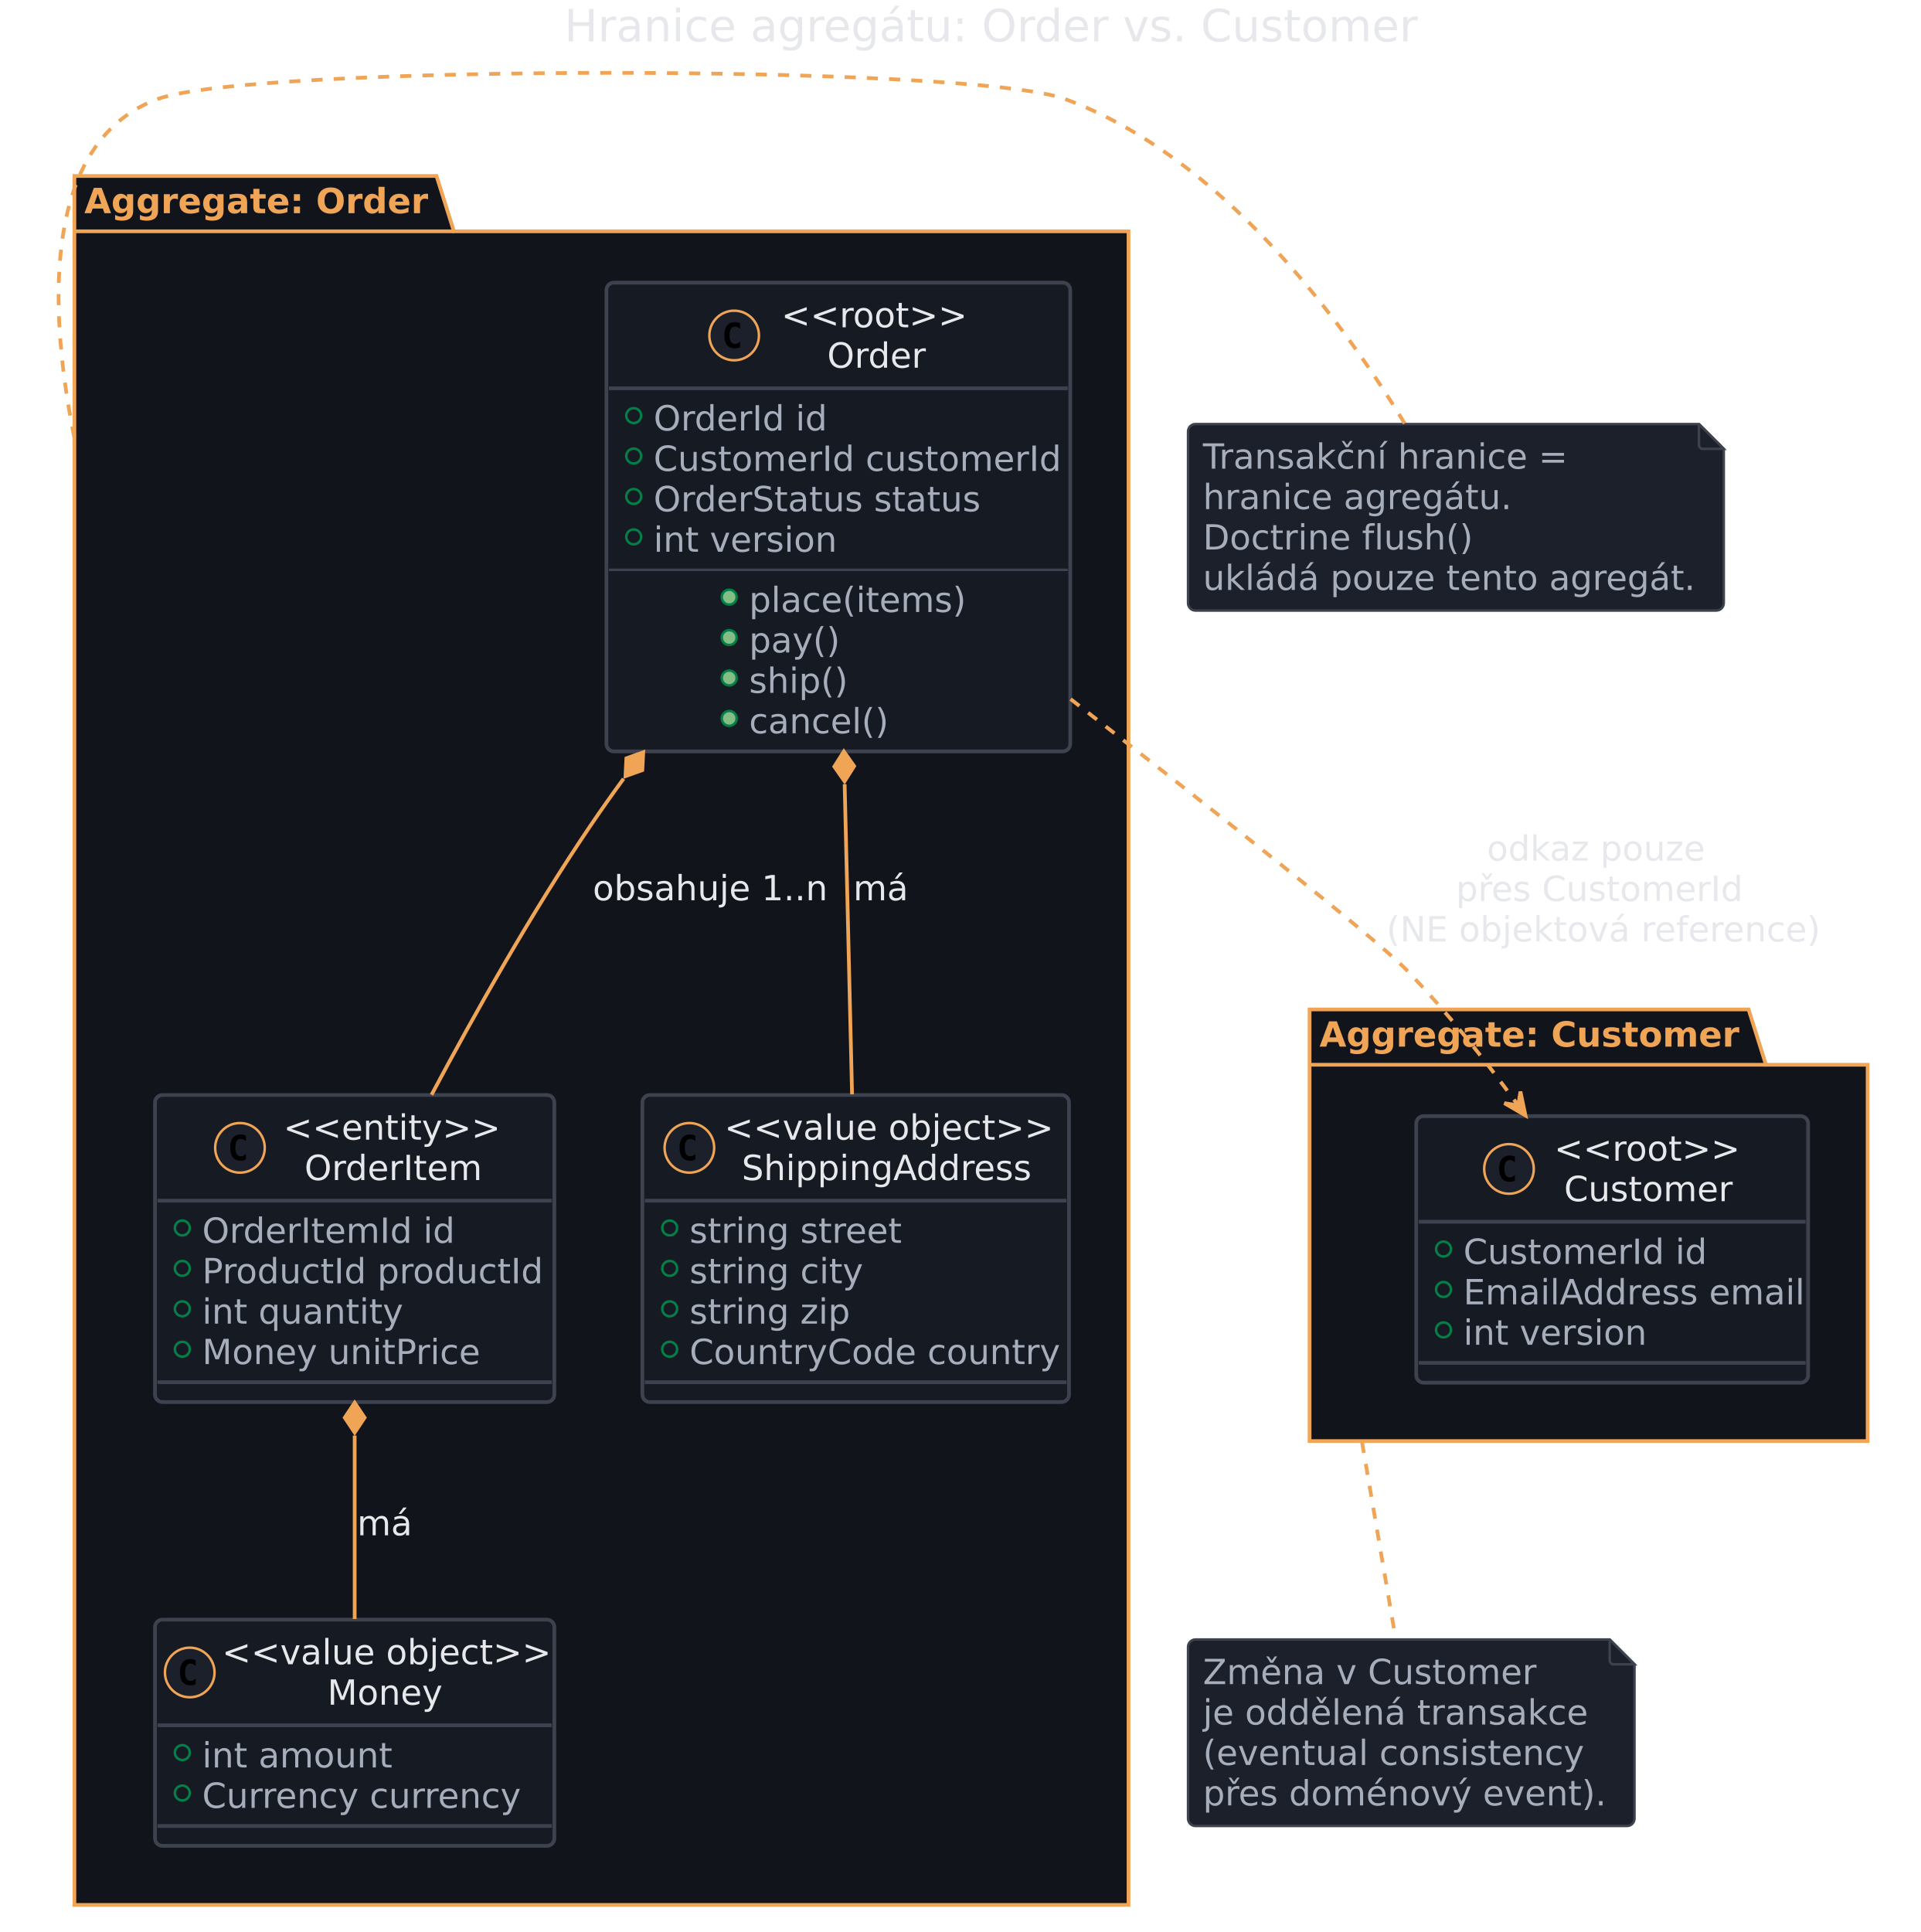
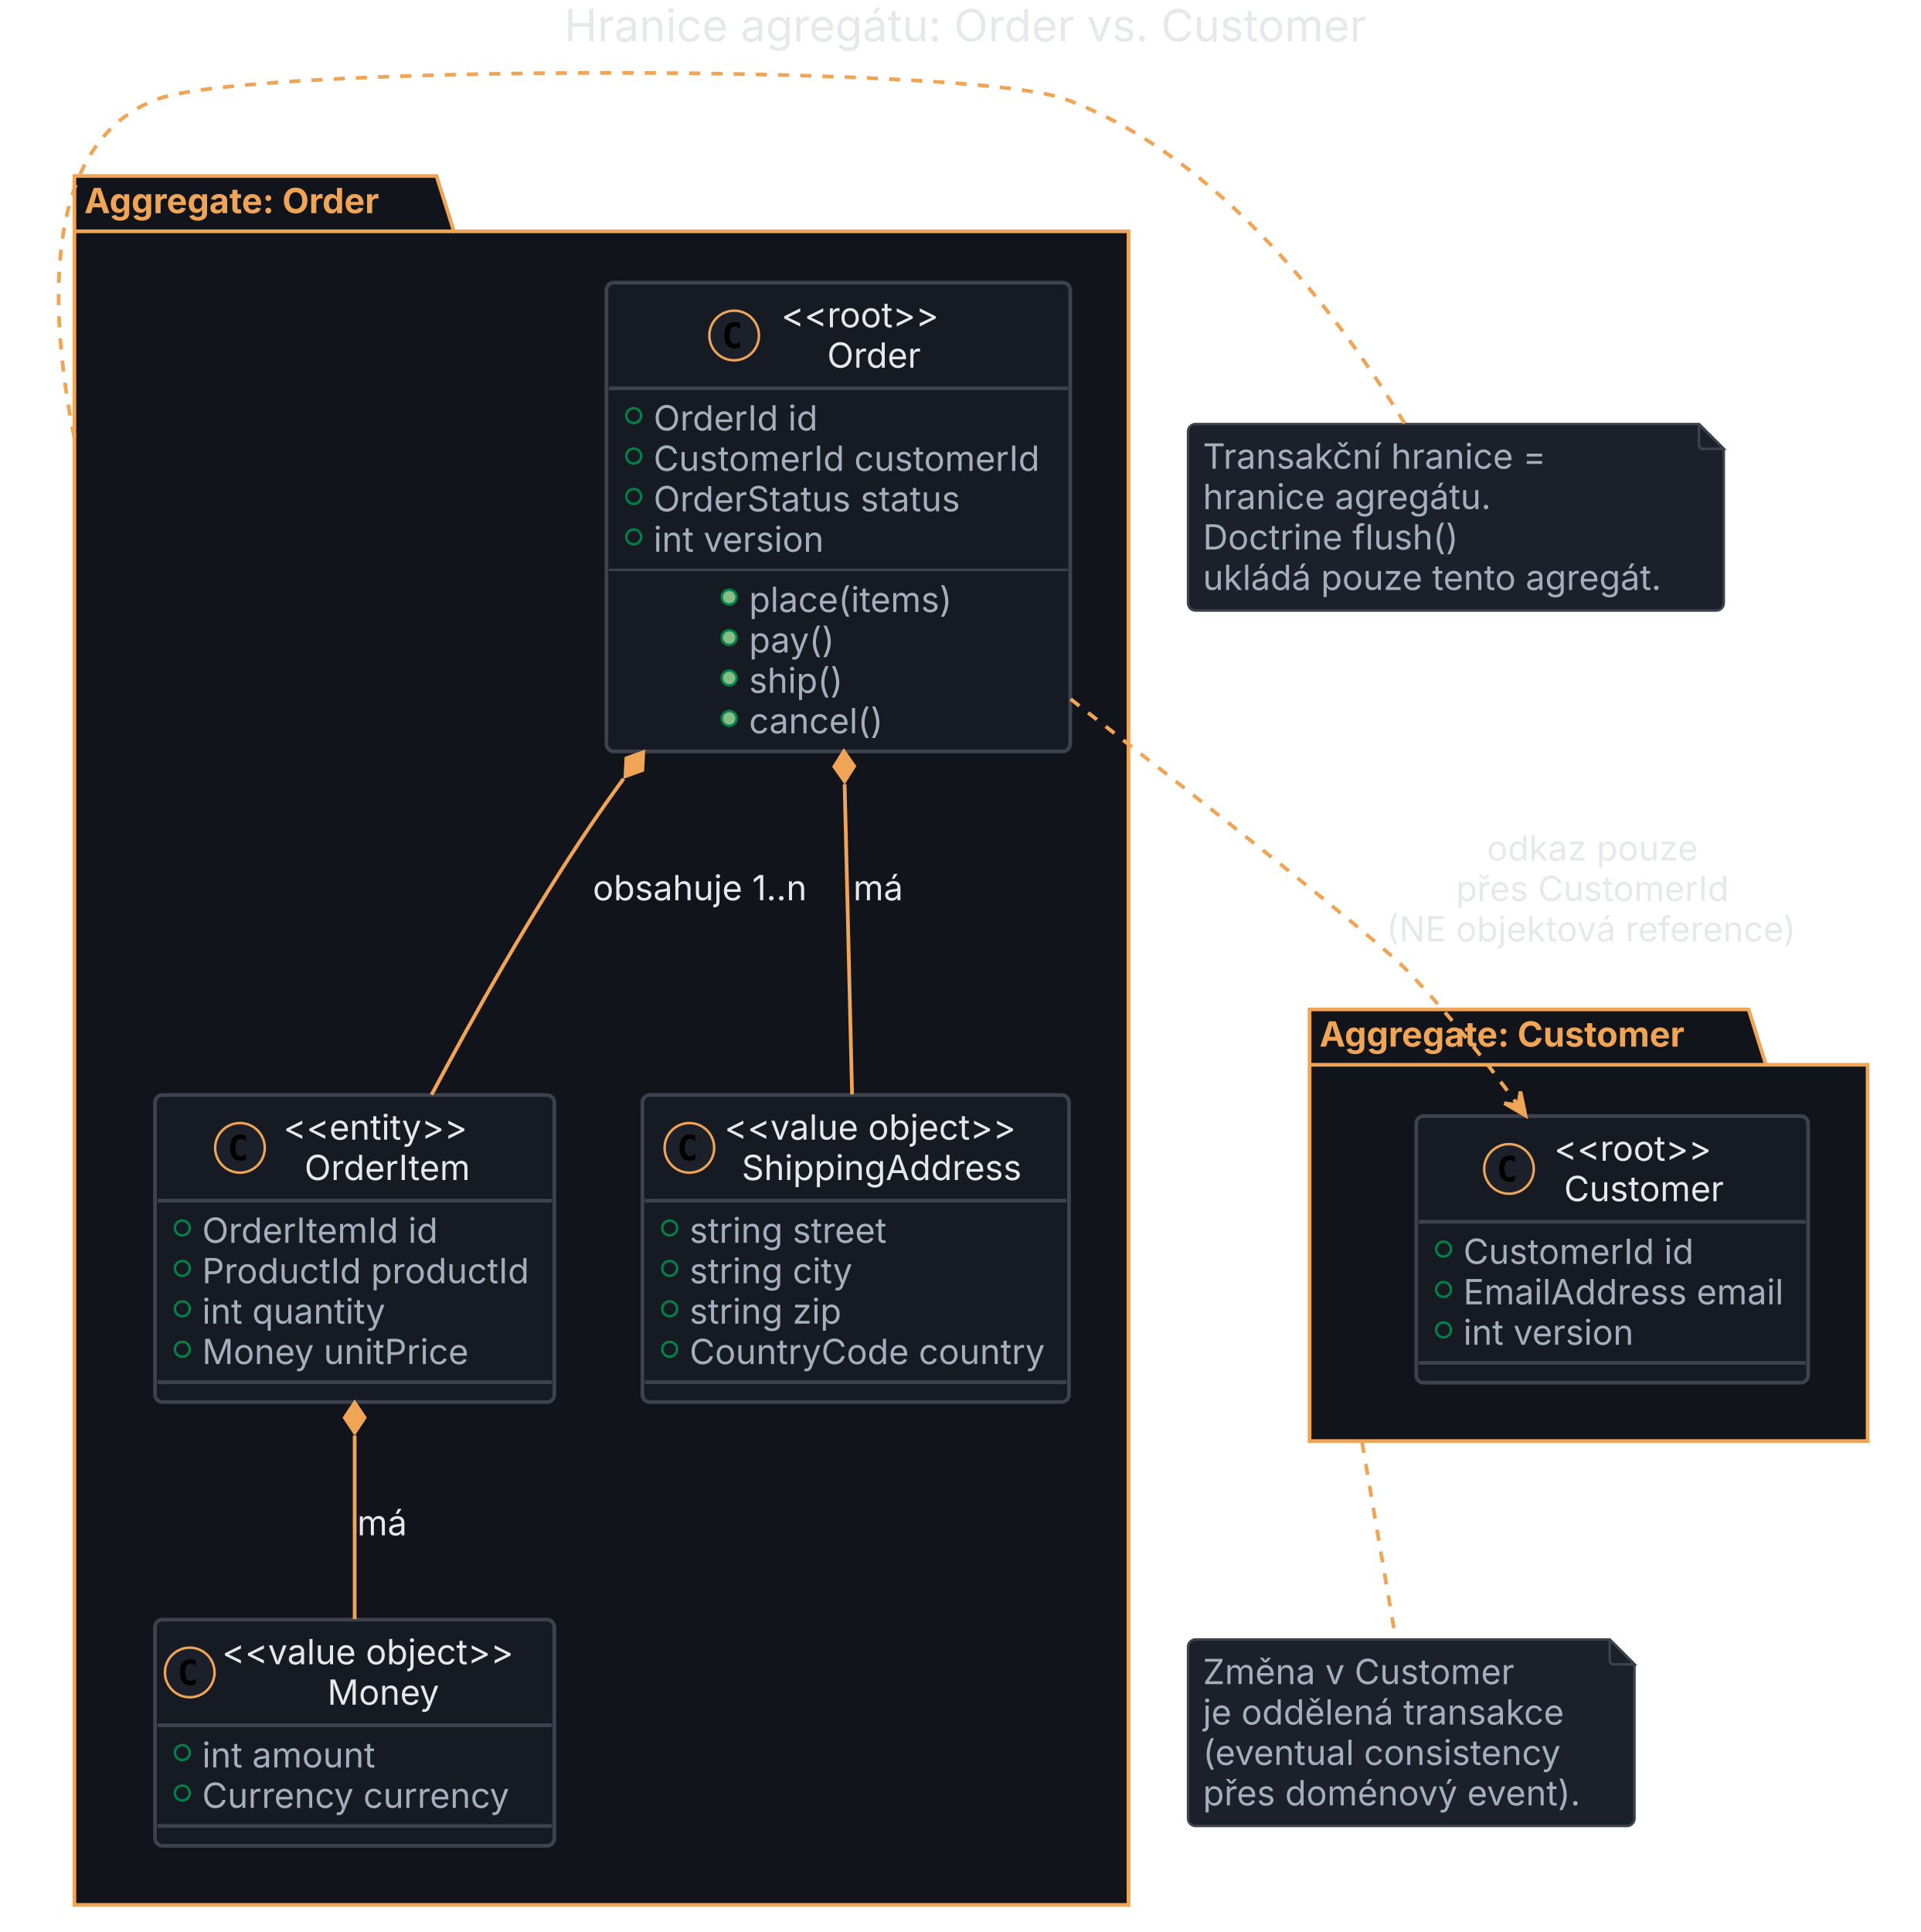
<svg xmlns="http://www.w3.org/2000/svg" contentScriptType="application/ecmascript" contentStyleType="text/css" height="1217.188px" preserveAspectRatio="none" style="width:1210px;height:1217px;background:#11141A;" version="1.1" viewBox="0 0 1210 1217" width="1210.938px" zoomAndPan="magnify">
  <defs />
  <g>
-     <text fill="#E6E8EC" font-family="DejaVu Sans" font-size="28.125" lengthAdjust="spacingAndGlyphs" textLength="531.25" x="355.469" y="26.106">Hranice agregátu: Order vs. Customer</text>
+     <text fill="#E6E8EC" font-family="Inter, ui-sans-serif, system-ui, -apple-system, sans-serif" font-size="28.125" lengthAdjust="spacingAndGlyphs" textLength="531.25" x="355.469" y="26.106">Hranice agregátu: Order vs. Customer</text>
    <polygon fill="#11141A" points="46.875,110.864,275,110.864,285.938,145.703,710.938,145.703,710.938,1199.927,46.875,1199.927,46.875,110.864" style="stroke: #F0A456; stroke-width: 2.344;" />
    <line style="stroke: #F0A456; stroke-width: 2.344;" x1="46.875" x2="285.938" y1="145.703" y2="145.703" />
-     <text fill="#F0A456" font-family="DejaVu Sans" font-size="21.875" font-weight="bold" lengthAdjust="spacingAndGlyphs" textLength="218.75" x="53.125" y="134.294">Aggregate: Order</text>
+     <text fill="#F0A456" font-family="Inter, ui-sans-serif, system-ui, -apple-system, sans-serif" font-size="21.875" font-weight="bold" lengthAdjust="spacingAndGlyphs" textLength="218.75" x="53.125" y="134.294">Aggregate: Order</text>
    <polygon fill="#11141A" points="825,635.864,1101.562,635.864,1112.5,670.703,1176.562,670.703,1176.562,907.739,825,907.739,825,635.864" style="stroke: #F0A456; stroke-width: 2.344;" />
    <line style="stroke: #F0A456; stroke-width: 2.344;" x1="825" x2="1112.5" y1="670.703" y2="670.703" />
-     <text fill="#F0A456" font-family="DejaVu Sans" font-size="21.875" font-weight="bold" lengthAdjust="spacingAndGlyphs" textLength="267.188" x="831.25" y="659.294">Aggregate: Customer</text>
+     <text fill="#F0A456" font-family="Inter, ui-sans-serif, system-ui, -apple-system, sans-serif" font-size="21.875" font-weight="bold" lengthAdjust="spacingAndGlyphs" textLength="267.188" x="831.25" y="659.294">Aggregate: Customer</text>
    <rect fill="#161A22" height="295.264" id="OrderRoot" rx="4.688" ry="4.688" style="stroke: #3D424E; stroke-width: 2.344;" width="292.188" x="382.031" y="178.052" />
    <ellipse cx="462.5" cy="211.328" fill="#1B202A" rx="15.625" ry="15.625" style="stroke: #F0A456; stroke-width: 1.562;" />
    <path d="M466.235,218.677 Q465.478,219.067 464.648,219.263 Q463.843,219.458 462.94,219.458 Q459.717,219.458 458.008,217.334 Q456.323,215.21 456.323,211.182 Q456.323,207.153 458.008,205.029 Q459.717,202.905 462.94,202.905 Q463.843,202.905 464.673,203.101 Q465.503,203.296 466.235,203.662 L466.235,207.178 Q465.43,206.421 464.648,206.079 Q463.892,205.737 463.086,205.737 Q461.353,205.737 460.474,207.105 Q459.595,208.472 459.595,211.182 Q459.595,213.867 460.474,215.259 Q461.353,216.626 463.086,216.626 Q463.892,216.626 464.648,216.284 Q465.43,215.918 466.235,215.185 L466.235,218.677 Z " />
-     <text fill="#E6E8EC" font-family="DejaVu Sans" font-size="21.875" lengthAdjust="spacingAndGlyphs" textLength="118.75" x="492.188" y="206.169">&lt;&lt;root&gt;&gt;</text>
-     <text fill="#E6E8EC" font-family="DejaVu Sans" font-size="21.875" lengthAdjust="spacingAndGlyphs" textLength="60.938" x="521.094" y="231.633">Order</text>
+     <text fill="#E6E8EC" font-family="Inter, ui-sans-serif, system-ui, -apple-system, sans-serif" font-size="21.875" lengthAdjust="spacingAndGlyphs" textLength="118.75" x="492.188" y="206.169">&lt;&lt;root&gt;&gt;</text>
+     <text fill="#E6E8EC" font-family="Inter, ui-sans-serif, system-ui, -apple-system, sans-serif" font-size="21.875" lengthAdjust="spacingAndGlyphs" textLength="60.938" x="521.094" y="231.633">Order</text>
    <line style="stroke: #3D424E; stroke-width: 2.344;" x1="383.594" x2="672.656" y1="244.605" y2="244.605" />
    <ellipse cx="399.219" cy="261.792" fill="none" rx="4.688" ry="4.688" style="stroke: #038048; stroke-width: 1.562;" />
-     <text fill="#A6ADBB" font-family="DejaVu Sans" font-size="21.875" lengthAdjust="spacingAndGlyphs" textLength="104.688" x="411.719" y="271.159">OrderId id</text>
+     <text fill="#A6ADBB" font-family="Inter, ui-sans-serif, system-ui, -apple-system, sans-serif" font-size="21.875" lengthAdjust="spacingAndGlyphs" textLength="104.688" x="411.719" y="271.159">OrderId id</text>
    <ellipse cx="399.219" cy="287.256" fill="none" rx="4.688" ry="4.688" style="stroke: #038048; stroke-width: 1.562;" />
-     <text fill="#A6ADBB" font-family="DejaVu Sans" font-size="21.875" lengthAdjust="spacingAndGlyphs" textLength="253.125" x="411.719" y="296.623">CustomerId customerId</text>
+     <text fill="#A6ADBB" font-family="Inter, ui-sans-serif, system-ui, -apple-system, sans-serif" font-size="21.875" lengthAdjust="spacingAndGlyphs" textLength="253.125" x="411.719" y="296.623">CustomerId customerId</text>
    <ellipse cx="399.219" cy="312.72" fill="none" rx="4.688" ry="4.688" style="stroke: #038048; stroke-width: 1.562;" />
-     <text fill="#A6ADBB" font-family="DejaVu Sans" font-size="21.875" lengthAdjust="spacingAndGlyphs" textLength="203.125" x="411.719" y="322.087">OrderStatus status</text>
+     <text fill="#A6ADBB" font-family="Inter, ui-sans-serif, system-ui, -apple-system, sans-serif" font-size="21.875" lengthAdjust="spacingAndGlyphs" textLength="203.125" x="411.719" y="322.087">OrderStatus status</text>
    <ellipse cx="399.219" cy="338.184" fill="none" rx="4.688" ry="4.688" style="stroke: #038048; stroke-width: 1.562;" />
-     <text fill="#A6ADBB" font-family="DejaVu Sans" font-size="21.875" lengthAdjust="spacingAndGlyphs" textLength="110.938" x="411.719" y="347.551">int version</text>
+     <text fill="#A6ADBB" font-family="Inter, ui-sans-serif, system-ui, -apple-system, sans-serif" font-size="21.875" lengthAdjust="spacingAndGlyphs" textLength="110.938" x="411.719" y="347.551">int version</text>
    <line style="stroke: #3D424E; stroke-width: 1.562;" x1="383.594" x2="672.656" y1="358.96" y2="358.96" />
    <ellipse cx="459.375" cy="376.147" fill="#84BE84" rx="4.688" ry="4.688" style="stroke: #038048; stroke-width: 1.562;" />
-     <text fill="#A6ADBB" font-family="DejaVu Sans" font-size="21.875" lengthAdjust="spacingAndGlyphs" textLength="132.812" x="471.875" y="385.515">place(items)</text>
+     <text fill="#A6ADBB" font-family="Inter, ui-sans-serif, system-ui, -apple-system, sans-serif" font-size="21.875" lengthAdjust="spacingAndGlyphs" textLength="132.812" x="471.875" y="385.515">place(items)</text>
    <ellipse cx="459.375" cy="401.611" fill="#84BE84" rx="4.688" ry="4.688" style="stroke: #038048; stroke-width: 1.562;" />
-     <text fill="#A6ADBB" font-family="DejaVu Sans" font-size="21.875" lengthAdjust="spacingAndGlyphs" textLength="53.125" x="471.875" y="410.979">pay()</text>
+     <text fill="#A6ADBB" font-family="Inter, ui-sans-serif, system-ui, -apple-system, sans-serif" font-size="21.875" lengthAdjust="spacingAndGlyphs" textLength="53.125" x="471.875" y="410.979">pay()</text>
    <ellipse cx="459.375" cy="427.075" fill="#84BE84" rx="4.688" ry="4.688" style="stroke: #038048; stroke-width: 1.562;" />
-     <text fill="#A6ADBB" font-family="DejaVu Sans" font-size="21.875" lengthAdjust="spacingAndGlyphs" textLength="60.938" x="471.875" y="436.443">ship()</text>
+     <text fill="#A6ADBB" font-family="Inter, ui-sans-serif, system-ui, -apple-system, sans-serif" font-size="21.875" lengthAdjust="spacingAndGlyphs" textLength="60.938" x="471.875" y="436.443">ship()</text>
    <ellipse cx="459.375" cy="452.539" fill="#84BE84" rx="4.688" ry="4.688" style="stroke: #038048; stroke-width: 1.562;" />
-     <text fill="#A6ADBB" font-family="DejaVu Sans" font-size="21.875" lengthAdjust="spacingAndGlyphs" textLength="85.938" x="471.875" y="461.906">cancel()</text>
+     <text fill="#A6ADBB" font-family="Inter, ui-sans-serif, system-ui, -apple-system, sans-serif" font-size="21.875" lengthAdjust="spacingAndGlyphs" textLength="85.938" x="471.875" y="461.906">cancel()</text>
    <rect fill="#161A22" height="193.408" id="OrderItem" rx="4.688" ry="4.688" style="stroke: #3D424E; stroke-width: 2.344;" width="251.562" x="97.656" y="689.77" />
    <ellipse cx="151.172" cy="723.047" fill="#1B202A" rx="15.625" ry="15.625" style="stroke: #F0A456; stroke-width: 1.562;" />
    <path d="M154.907,730.395 Q154.15,730.786 153.32,730.981 Q152.515,731.177 151.611,731.177 Q148.389,731.177 146.68,729.053 Q144.995,726.929 144.995,722.9 Q144.995,718.872 146.68,716.748 Q148.389,714.624 151.611,714.624 Q152.515,714.624 153.345,714.819 Q154.175,715.015 154.907,715.381 L154.907,718.896 Q154.102,718.14 153.32,717.798 Q152.564,717.456 151.758,717.456 Q150.024,717.456 149.145,718.823 Q148.267,720.19 148.267,722.9 Q148.267,725.586 149.145,726.977 Q150.024,728.345 151.758,728.345 Q152.564,728.345 153.32,728.003 Q154.102,727.637 154.907,726.904 L154.907,730.395 Z " />
-     <text fill="#E6E8EC" font-family="DejaVu Sans" font-size="21.875" lengthAdjust="spacingAndGlyphs" textLength="134.375" x="178.516" y="717.888">&lt;&lt;entity&gt;&gt;</text>
-     <text fill="#E6E8EC" font-family="DejaVu Sans" font-size="21.875" lengthAdjust="spacingAndGlyphs" textLength="107.812" x="191.797" y="743.352">OrderItem</text>
+     <text fill="#E6E8EC" font-family="Inter, ui-sans-serif, system-ui, -apple-system, sans-serif" font-size="21.875" lengthAdjust="spacingAndGlyphs" textLength="134.375" x="178.516" y="717.888">&lt;&lt;entity&gt;&gt;</text>
+     <text fill="#E6E8EC" font-family="Inter, ui-sans-serif, system-ui, -apple-system, sans-serif" font-size="21.875" lengthAdjust="spacingAndGlyphs" textLength="107.812" x="191.797" y="743.352">OrderItem</text>
    <line style="stroke: #3D424E; stroke-width: 2.344;" x1="99.219" x2="347.656" y1="756.323" y2="756.323" />
    <ellipse cx="114.844" cy="773.511" fill="none" rx="4.688" ry="4.688" style="stroke: #038048; stroke-width: 1.562;" />
-     <text fill="#A6ADBB" font-family="DejaVu Sans" font-size="21.875" lengthAdjust="spacingAndGlyphs" textLength="151.562" x="127.344" y="782.878">OrderItemId id</text>
+     <text fill="#A6ADBB" font-family="Inter, ui-sans-serif, system-ui, -apple-system, sans-serif" font-size="21.875" lengthAdjust="spacingAndGlyphs" textLength="151.562" x="127.344" y="782.878">OrderItemId id</text>
    <ellipse cx="114.844" cy="798.975" fill="none" rx="4.688" ry="4.688" style="stroke: #038048; stroke-width: 1.562;" />
-     <text fill="#A6ADBB" font-family="DejaVu Sans" font-size="21.875" lengthAdjust="spacingAndGlyphs" textLength="212.5" x="127.344" y="808.342">ProductId productId</text>
+     <text fill="#A6ADBB" font-family="Inter, ui-sans-serif, system-ui, -apple-system, sans-serif" font-size="21.875" lengthAdjust="spacingAndGlyphs" textLength="212.5" x="127.344" y="808.342">ProductId productId</text>
    <ellipse cx="114.844" cy="824.438" fill="none" rx="4.688" ry="4.688" style="stroke: #038048; stroke-width: 1.562;" />
-     <text fill="#A6ADBB" font-family="DejaVu Sans" font-size="21.875" lengthAdjust="spacingAndGlyphs" textLength="118.75" x="127.344" y="833.806">int quantity</text>
+     <text fill="#A6ADBB" font-family="Inter, ui-sans-serif, system-ui, -apple-system, sans-serif" font-size="21.875" lengthAdjust="spacingAndGlyphs" textLength="118.75" x="127.344" y="833.806">int quantity</text>
    <ellipse cx="114.844" cy="849.902" fill="none" rx="4.688" ry="4.688" style="stroke: #038048; stroke-width: 1.562;" />
-     <text fill="#A6ADBB" font-family="DejaVu Sans" font-size="21.875" lengthAdjust="spacingAndGlyphs" textLength="171.875" x="127.344" y="859.27">Money unitPrice</text>
+     <text fill="#A6ADBB" font-family="Inter, ui-sans-serif, system-ui, -apple-system, sans-serif" font-size="21.875" lengthAdjust="spacingAndGlyphs" textLength="171.875" x="127.344" y="859.27">Money unitPrice</text>
    <line style="stroke: #3D424E; stroke-width: 2.344;" x1="99.219" x2="347.656" y1="870.679" y2="870.679" />
    <rect fill="#161A22" height="142.481" id="Money" rx="4.688" ry="4.688" style="stroke: #3D424E; stroke-width: 2.344;" width="251.562" x="97.656" y="1020.239" />
    <ellipse cx="119.531" cy="1053.516" fill="#1B202A" rx="15.625" ry="15.625" style="stroke: #F0A456; stroke-width: 1.562;" />
    <path d="M123.267,1060.864 Q122.51,1061.255 121.68,1061.45 Q120.874,1061.646 119.971,1061.646 Q116.748,1061.646 115.039,1059.522 Q113.355,1057.398 113.355,1053.369 Q113.355,1049.341 115.039,1047.217 Q116.748,1045.093 119.971,1045.093 Q120.874,1045.093 121.704,1045.288 Q122.534,1045.483 123.267,1045.85 L123.267,1049.365 Q122.461,1048.608 121.68,1048.267 Q120.923,1047.925 120.117,1047.925 Q118.384,1047.925 117.505,1049.292 Q116.626,1050.659 116.626,1053.369 Q116.626,1056.055 117.505,1057.446 Q118.384,1058.813 120.117,1058.813 Q120.923,1058.813 121.68,1058.472 Q122.461,1058.105 123.267,1057.373 L123.267,1060.864 Z " />
-     <text fill="#E6E8EC" font-family="DejaVu Sans" font-size="21.875" lengthAdjust="spacingAndGlyphs" textLength="204.688" x="139.844" y="1048.357">&lt;&lt;value object&gt;&gt;</text>
-     <text fill="#E6E8EC" font-family="DejaVu Sans" font-size="21.875" lengthAdjust="spacingAndGlyphs" textLength="71.875" x="206.25" y="1073.821">Money</text>
+     <text fill="#E6E8EC" font-family="Inter, ui-sans-serif, system-ui, -apple-system, sans-serif" font-size="21.875" lengthAdjust="spacingAndGlyphs" textLength="204.688" x="139.844" y="1048.357">&lt;&lt;value object&gt;&gt;</text>
+     <text fill="#E6E8EC" font-family="Inter, ui-sans-serif, system-ui, -apple-system, sans-serif" font-size="21.875" lengthAdjust="spacingAndGlyphs" textLength="71.875" x="206.25" y="1073.821">Money</text>
    <line style="stroke: #3D424E; stroke-width: 2.344;" x1="99.219" x2="347.656" y1="1086.792" y2="1086.792" />
    <ellipse cx="114.844" cy="1103.979" fill="none" rx="4.688" ry="4.688" style="stroke: #038048; stroke-width: 1.562;" />
-     <text fill="#A6ADBB" font-family="DejaVu Sans" font-size="21.875" lengthAdjust="spacingAndGlyphs" textLength="115.625" x="127.344" y="1113.347">int amount</text>
+     <text fill="#A6ADBB" font-family="Inter, ui-sans-serif, system-ui, -apple-system, sans-serif" font-size="21.875" lengthAdjust="spacingAndGlyphs" textLength="115.625" x="127.344" y="1113.347">int amount</text>
    <ellipse cx="114.844" cy="1129.443" fill="none" rx="4.688" ry="4.688" style="stroke: #038048; stroke-width: 1.562;" />
-     <text fill="#A6ADBB" font-family="DejaVu Sans" font-size="21.875" lengthAdjust="spacingAndGlyphs" textLength="196.875" x="127.344" y="1138.811">Currency currency</text>
+     <text fill="#A6ADBB" font-family="Inter, ui-sans-serif, system-ui, -apple-system, sans-serif" font-size="21.875" lengthAdjust="spacingAndGlyphs" textLength="196.875" x="127.344" y="1138.811">Currency currency</text>
    <line style="stroke: #3D424E; stroke-width: 2.344;" x1="99.219" x2="347.656" y1="1150.22" y2="1150.22" />
    <rect fill="#161A22" height="193.408" id="ShippingAddress" rx="4.688" ry="4.688" style="stroke: #3D424E; stroke-width: 2.344;" width="268.75" x="404.688" y="689.77" />
    <ellipse cx="434.297" cy="723.047" fill="#1B202A" rx="15.625" ry="15.625" style="stroke: #F0A456; stroke-width: 1.562;" />
    <path d="M438.032,730.395 Q437.275,730.786 436.445,730.981 Q435.64,731.177 434.736,731.177 Q431.514,731.177 429.805,729.053 Q428.12,726.929 428.12,722.9 Q428.12,718.872 429.805,716.748 Q431.514,714.624 434.736,714.624 Q435.64,714.624 436.47,714.819 Q437.3,715.015 438.032,715.381 L438.032,718.896 Q437.227,718.14 436.445,717.798 Q435.688,717.456 434.883,717.456 Q433.149,717.456 432.271,718.823 Q431.392,720.19 431.392,722.9 Q431.392,725.586 432.271,726.977 Q433.149,728.345 434.883,728.345 Q435.688,728.345 436.445,728.003 Q437.227,727.637 438.032,726.904 L438.032,730.395 Z " />
-     <text fill="#E6E8EC" font-family="DejaVu Sans" font-size="21.875" lengthAdjust="spacingAndGlyphs" textLength="204.688" x="456.328" y="717.888">&lt;&lt;value object&gt;&gt;</text>
-     <text fill="#E6E8EC" font-family="DejaVu Sans" font-size="21.875" lengthAdjust="spacingAndGlyphs" textLength="182.812" x="467.266" y="743.352">ShippingAddress</text>
+     <text fill="#E6E8EC" font-family="Inter, ui-sans-serif, system-ui, -apple-system, sans-serif" font-size="21.875" lengthAdjust="spacingAndGlyphs" textLength="204.688" x="456.328" y="717.888">&lt;&lt;value object&gt;&gt;</text>
+     <text fill="#E6E8EC" font-family="Inter, ui-sans-serif, system-ui, -apple-system, sans-serif" font-size="21.875" lengthAdjust="spacingAndGlyphs" textLength="182.812" x="467.266" y="743.352">ShippingAddress</text>
    <line style="stroke: #3D424E; stroke-width: 2.344;" x1="406.25" x2="671.875" y1="756.323" y2="756.323" />
    <ellipse cx="421.875" cy="773.511" fill="none" rx="4.688" ry="4.688" style="stroke: #038048; stroke-width: 1.562;" />
-     <text fill="#A6ADBB" font-family="DejaVu Sans" font-size="21.875" lengthAdjust="spacingAndGlyphs" textLength="131.25" x="434.375" y="782.878">string street</text>
+     <text fill="#A6ADBB" font-family="Inter, ui-sans-serif, system-ui, -apple-system, sans-serif" font-size="21.875" lengthAdjust="spacingAndGlyphs" textLength="131.25" x="434.375" y="782.878">string street</text>
    <ellipse cx="421.875" cy="798.975" fill="none" rx="4.688" ry="4.688" style="stroke: #038048; stroke-width: 1.562;" />
-     <text fill="#A6ADBB" font-family="DejaVu Sans" font-size="21.875" lengthAdjust="spacingAndGlyphs" textLength="103.125" x="434.375" y="808.342">string city</text>
+     <text fill="#A6ADBB" font-family="Inter, ui-sans-serif, system-ui, -apple-system, sans-serif" font-size="21.875" lengthAdjust="spacingAndGlyphs" textLength="103.125" x="434.375" y="808.342">string city</text>
    <ellipse cx="421.875" cy="824.438" fill="none" rx="4.688" ry="4.688" style="stroke: #038048; stroke-width: 1.562;" />
-     <text fill="#A6ADBB" font-family="DejaVu Sans" font-size="21.875" lengthAdjust="spacingAndGlyphs" textLength="98.438" x="434.375" y="833.806">string zip</text>
+     <text fill="#A6ADBB" font-family="Inter, ui-sans-serif, system-ui, -apple-system, sans-serif" font-size="21.875" lengthAdjust="spacingAndGlyphs" textLength="98.438" x="434.375" y="833.806">string zip</text>
    <ellipse cx="421.875" cy="849.902" fill="none" rx="4.688" ry="4.688" style="stroke: #038048; stroke-width: 1.562;" />
-     <text fill="#A6ADBB" font-family="DejaVu Sans" font-size="21.875" lengthAdjust="spacingAndGlyphs" textLength="229.688" x="434.375" y="859.27">CountryCode country</text>
+     <text fill="#A6ADBB" font-family="Inter, ui-sans-serif, system-ui, -apple-system, sans-serif" font-size="21.875" lengthAdjust="spacingAndGlyphs" textLength="229.688" x="434.375" y="859.27">CountryCode country</text>
    <line style="stroke: #3D424E; stroke-width: 2.344;" x1="406.25" x2="671.875" y1="870.679" y2="870.679" />
    <rect fill="#161A22" height="167.944" id="CustomerRoot" rx="4.688" ry="4.688" style="stroke: #3D424E; stroke-width: 2.344;" width="246.875" x="892.188" y="703.052" />
    <ellipse cx="950.625" cy="736.328" fill="#1B202A" rx="15.625" ry="15.625" style="stroke: #F0A456; stroke-width: 1.562;" />
    <path d="M954.36,743.677 Q953.604,744.067 952.773,744.263 Q951.968,744.458 951.064,744.458 Q947.842,744.458 946.133,742.334 Q944.448,740.21 944.448,736.182 Q944.448,732.153 946.133,730.029 Q947.842,727.905 951.064,727.905 Q951.968,727.905 952.798,728.101 Q953.628,728.296 954.36,728.662 L954.36,732.178 Q953.555,731.421 952.773,731.079 Q952.017,730.737 951.211,730.737 Q949.477,730.737 948.599,732.105 Q947.72,733.472 947.72,736.182 Q947.72,738.867 948.599,740.259 Q949.477,741.626 951.211,741.626 Q952.017,741.626 952.773,741.284 Q953.555,740.918 954.36,740.186 L954.36,743.677 Z " />
-     <text fill="#E6E8EC" font-family="DejaVu Sans" font-size="21.875" lengthAdjust="spacingAndGlyphs" textLength="118.75" x="979.062" y="731.169">&lt;&lt;root&gt;&gt;</text>
-     <text fill="#E6E8EC" font-family="DejaVu Sans" font-size="21.875" lengthAdjust="spacingAndGlyphs" textLength="106.25" x="985.312" y="756.633">Customer</text>
+     <text fill="#E6E8EC" font-family="Inter, ui-sans-serif, system-ui, -apple-system, sans-serif" font-size="21.875" lengthAdjust="spacingAndGlyphs" textLength="118.75" x="979.062" y="731.169">&lt;&lt;root&gt;&gt;</text>
+     <text fill="#E6E8EC" font-family="Inter, ui-sans-serif, system-ui, -apple-system, sans-serif" font-size="21.875" lengthAdjust="spacingAndGlyphs" textLength="106.25" x="985.312" y="756.633">Customer</text>
    <line style="stroke: #3D424E; stroke-width: 2.344;" x1="893.75" x2="1137.5" y1="769.605" y2="769.605" />
    <ellipse cx="909.375" cy="786.792" fill="none" rx="4.688" ry="4.688" style="stroke: #038048; stroke-width: 1.562;" />
-     <text fill="#A6ADBB" font-family="DejaVu Sans" font-size="21.875" lengthAdjust="spacingAndGlyphs" textLength="150" x="921.875" y="796.159">CustomerId id</text>
+     <text fill="#A6ADBB" font-family="Inter, ui-sans-serif, system-ui, -apple-system, sans-serif" font-size="21.875" lengthAdjust="spacingAndGlyphs" textLength="150" x="921.875" y="796.159">CustomerId id</text>
    <ellipse cx="909.375" cy="812.256" fill="none" rx="4.688" ry="4.688" style="stroke: #038048; stroke-width: 1.562;" />
-     <text fill="#A6ADBB" font-family="DejaVu Sans" font-size="21.875" lengthAdjust="spacingAndGlyphs" textLength="207.812" x="921.875" y="821.623">EmailAddress email</text>
+     <text fill="#A6ADBB" font-family="Inter, ui-sans-serif, system-ui, -apple-system, sans-serif" font-size="21.875" lengthAdjust="spacingAndGlyphs" textLength="207.812" x="921.875" y="821.623">EmailAddress email</text>
    <ellipse cx="909.375" cy="837.72" fill="none" rx="4.688" ry="4.688" style="stroke: #038048; stroke-width: 1.562;" />
-     <text fill="#A6ADBB" font-family="DejaVu Sans" font-size="21.875" lengthAdjust="spacingAndGlyphs" textLength="110.938" x="921.875" y="847.087">int version</text>
+     <text fill="#A6ADBB" font-family="Inter, ui-sans-serif, system-ui, -apple-system, sans-serif" font-size="21.875" lengthAdjust="spacingAndGlyphs" textLength="110.938" x="921.875" y="847.087">int version</text>
    <line style="stroke: #3D424E; stroke-width: 2.344;" x1="893.75" x2="1137.5" y1="858.496" y2="858.496" />
    <path d="M748.438,271.802 L748.438,379.907 A4.688,4.688 0 0 0 753.125,384.595 L1081.25,384.595 A4.688,4.688 0 0 0 1085.938,379.907 L1085.938,282.739 L1070.312,267.114 L753.125,267.114 A4.688,4.688 0 0 0 748.438,271.802 " fill="#1B202A" style="stroke: #3D424E; stroke-width: 1.562;" />
    <path d="M1070.312,267.114 L1070.312,280.396 A2.344,2.344 0 0 0 1072.656,282.739 L1085.938,282.739 L1070.312,267.114 " fill="#1B202A" style="stroke: #3D424E; stroke-width: 1.562;" />
-     <text fill="#A6ADBB" font-family="DejaVu Sans" font-size="21.875" lengthAdjust="spacingAndGlyphs" textLength="228.125" x="757.812" y="295.232">Transakční hranice =</text>
-     <text fill="#A6ADBB" font-family="DejaVu Sans" font-size="21.875" lengthAdjust="spacingAndGlyphs" textLength="189.062" x="757.812" y="320.695">hranice agregátu.</text>
-     <text fill="#A6ADBB" font-family="DejaVu Sans" font-size="21.875" lengthAdjust="spacingAndGlyphs" textLength="165.625" x="757.812" y="346.159">Doctrine flush()</text>
-     <text fill="#A6ADBB" font-family="DejaVu Sans" font-size="21.875" lengthAdjust="spacingAndGlyphs" textLength="304.688" x="757.812" y="371.623">ukládá pouze tento agregát.</text>
+     <text fill="#A6ADBB" font-family="Inter, ui-sans-serif, system-ui, -apple-system, sans-serif" font-size="21.875" lengthAdjust="spacingAndGlyphs" textLength="228.125" x="757.812" y="295.232">Transakční hranice =</text>
+     <text fill="#A6ADBB" font-family="Inter, ui-sans-serif, system-ui, -apple-system, sans-serif" font-size="21.875" lengthAdjust="spacingAndGlyphs" textLength="189.062" x="757.812" y="320.695">hranice agregátu.</text>
+     <text fill="#A6ADBB" font-family="Inter, ui-sans-serif, system-ui, -apple-system, sans-serif" font-size="21.875" lengthAdjust="spacingAndGlyphs" textLength="165.625" x="757.812" y="346.159">Doctrine flush()</text>
+     <text fill="#A6ADBB" font-family="Inter, ui-sans-serif, system-ui, -apple-system, sans-serif" font-size="21.875" lengthAdjust="spacingAndGlyphs" textLength="304.688" x="757.812" y="371.623">ukládá pouze tento agregát.</text>
    <path d="M748.438,1037.427 L748.438,1145.532 A4.688,4.688 0 0 0 753.125,1150.22 L1025,1150.22 A4.688,4.688 0 0 0 1029.688,1145.532 L1029.688,1048.364 L1014.062,1032.739 L753.125,1032.739 A4.688,4.688 0 0 0 748.438,1037.427 " fill="#1B202A" style="stroke: #3D424E; stroke-width: 1.562;" />
    <path d="M1014.062,1032.739 L1014.062,1046.021 A2.344,2.344 0 0 0 1016.406,1048.364 L1029.688,1048.364 L1014.062,1032.739 " fill="#1B202A" style="stroke: #3D424E; stroke-width: 1.562;" />
-     <text fill="#A6ADBB" font-family="DejaVu Sans" font-size="21.875" lengthAdjust="spacingAndGlyphs" textLength="206.25" x="757.812" y="1060.857">Změna v Customer</text>
-     <text fill="#A6ADBB" font-family="DejaVu Sans" font-size="21.875" lengthAdjust="spacingAndGlyphs" textLength="239.062" x="757.812" y="1086.321">je oddělená transakce</text>
-     <text fill="#A6ADBB" font-family="DejaVu Sans" font-size="21.875" lengthAdjust="spacingAndGlyphs" textLength="235.938" x="757.812" y="1111.784">(eventual consistency</text>
-     <text fill="#A6ADBB" font-family="DejaVu Sans" font-size="21.875" lengthAdjust="spacingAndGlyphs" textLength="248.438" x="757.812" y="1137.248">přes doménový event).</text>
+     <text fill="#A6ADBB" font-family="Inter, ui-sans-serif, system-ui, -apple-system, sans-serif" font-size="21.875" lengthAdjust="spacingAndGlyphs" textLength="206.25" x="757.812" y="1060.857">Změna v Customer</text>
+     <text fill="#A6ADBB" font-family="Inter, ui-sans-serif, system-ui, -apple-system, sans-serif" font-size="21.875" lengthAdjust="spacingAndGlyphs" textLength="239.062" x="757.812" y="1086.321">je oddělená transakce</text>
+     <text fill="#A6ADBB" font-family="Inter, ui-sans-serif, system-ui, -apple-system, sans-serif" font-size="21.875" lengthAdjust="spacingAndGlyphs" textLength="235.938" x="757.812" y="1111.784">(eventual consistency</text>
+     <text fill="#A6ADBB" font-family="Inter, ui-sans-serif, system-ui, -apple-system, sans-serif" font-size="21.875" lengthAdjust="spacingAndGlyphs" textLength="248.438" x="757.812" y="1137.248">přes doménový event).</text>
    <path d="M392.828,490.536 C385.578,500.458 378.531,510.411 371.875,520.239 C335.203,574.333 299.234,638.161 271.875,689.614 " fill="none" id="OrderRoot&lt;-OrderItem" style="stroke: #F0A456; stroke-width: 2.344;" />
    <polygon fill="#F0A456" points="405.219,473.864,394.611,477.663,394.038,488.916,404.646,485.117,405.219,473.864" style="stroke: #F0A456; stroke-width: 2.344;" />
-     <text fill="#E6E8EC" font-family="DejaVu Sans" font-size="21.875" lengthAdjust="spacingAndGlyphs" textLength="146.875" x="373.438" y="567.107">obsahuje 1..n</text>
+     <text fill="#E6E8EC" font-family="Inter, ui-sans-serif, system-ui, -apple-system, sans-serif" font-size="21.875" lengthAdjust="spacingAndGlyphs" textLength="146.875" x="373.438" y="567.107">obsahuje 1..n</text>
    <path d="M532.109,493.974 C533.672,559.708 535.422,632.833 536.781,689.364 " fill="none" id="OrderRoot&lt;-ShippingAddress" style="stroke: #F0A456; stroke-width: 2.344;" />
    <polygon fill="#F0A456" points="531.609,473.38,525.588,482.903,532.063,492.124,538.084,482.601,531.609,473.38" style="stroke: #F0A456; stroke-width: 2.344;" />
-     <text fill="#E6E8EC" font-family="DejaVu Sans" font-size="21.875" lengthAdjust="spacingAndGlyphs" textLength="32.812" x="537.5" y="567.107">má</text>
+     <text fill="#E6E8EC" font-family="Inter, ui-sans-serif, system-ui, -apple-system, sans-serif" font-size="21.875" lengthAdjust="spacingAndGlyphs" textLength="32.812" x="537.5" y="567.107">má</text>
    <path d="M223.438,904.255 C223.438,943.239 223.438,985.505 223.438,1019.833 " fill="none" id="OrderItem&lt;-Money" style="stroke: #F0A456; stroke-width: 2.344;" />
    <polygon fill="#F0A456" points="223.438,883.63,217.188,893.005,223.438,902.38,229.688,893.005,223.438,883.63" style="stroke: #F0A456; stroke-width: 2.344;" />
-     <text fill="#E6E8EC" font-family="DejaVu Sans" font-size="21.875" lengthAdjust="spacingAndGlyphs" textLength="32.812" x="225" y="967.107">má</text>
+     <text fill="#E6E8EC" font-family="Inter, ui-sans-serif, system-ui, -apple-system, sans-serif" font-size="21.875" lengthAdjust="spacingAndGlyphs" textLength="32.812" x="225" y="967.107">má</text>
    <path d="M674.469,440.364 C764.781,510.661 866.938,591.27 885.938,610.864 C911.078,636.786 935.562,667.677 956.344,696.224 " fill="none" id="OrderRoot-&gt;CustomerRoot" style="stroke: #F0A456; stroke-width: 2.344; stroke-dasharray: 7.0,7.0;" />
    <polygon fill="#F0A456" points="961,702.645,957.837,687.585,956.428,696.311,947.702,694.901,961,702.645" style="stroke: #F0A456; stroke-width: 2.344;" />
-     <text fill="#E6E8EC" font-family="DejaVu Sans" font-size="21.875" lengthAdjust="spacingAndGlyphs" textLength="140.625" x="936.719" y="542.107">odkaz pouze</text>
-     <text fill="#E6E8EC" font-family="DejaVu Sans" font-size="21.875" lengthAdjust="spacingAndGlyphs" textLength="179.688" x="917.188" y="567.571">přes CustomerId</text>
-     <text fill="#E6E8EC" font-family="DejaVu Sans" font-size="21.875" lengthAdjust="spacingAndGlyphs" textLength="267.188" x="873.438" y="593.034">(NE objektová reference)</text>
+     <text fill="#E6E8EC" font-family="Inter, ui-sans-serif, system-ui, -apple-system, sans-serif" font-size="21.875" lengthAdjust="spacingAndGlyphs" textLength="140.625" x="936.719" y="542.107">odkaz pouze</text>
+     <text fill="#E6E8EC" font-family="Inter, ui-sans-serif, system-ui, -apple-system, sans-serif" font-size="21.875" lengthAdjust="spacingAndGlyphs" textLength="179.688" x="917.188" y="567.571">přes CustomerId</text>
+     <text fill="#E6E8EC" font-family="Inter, ui-sans-serif, system-ui, -apple-system, sans-serif" font-size="21.875" lengthAdjust="spacingAndGlyphs" textLength="267.188" x="873.438" y="593.034">(NE objektová reference)</text>
    <path d="M46.782,275.512 C46.181,272.552 45.585,269.501 45.001,266.37 C43.834,260.107 42.717,253.523 41.705,246.708 C39.68,233.078 38.078,218.524 37.348,203.761 C34.426,144.708 45.453,82.317 99.219,62.427 C158.812,40.38 611.5,40.38 671.094,62.427 C769.672,98.895 844.859,200.88 884.891,266.692 " fill="none" id="OrderAgg-GMN13" style="stroke: #F0A456; stroke-width: 2.344; stroke-dasharray: 7.0,7.0;" />
    <path d="M858.039,908.335 C858.109,908.742 858.179,909.151 858.249,909.559 C858.808,912.827 859.37,916.114 859.934,919.413 C862.191,932.611 864.483,946.013 866.74,959.205 C871.252,985.588 875.621,1011.13 879.281,1032.521 " fill="none" id="CustomerAgg-GMN16" style="stroke: #F0A456; stroke-width: 2.344; stroke-dasharray: 7.0,7.0;" />
  </g>
</svg>
